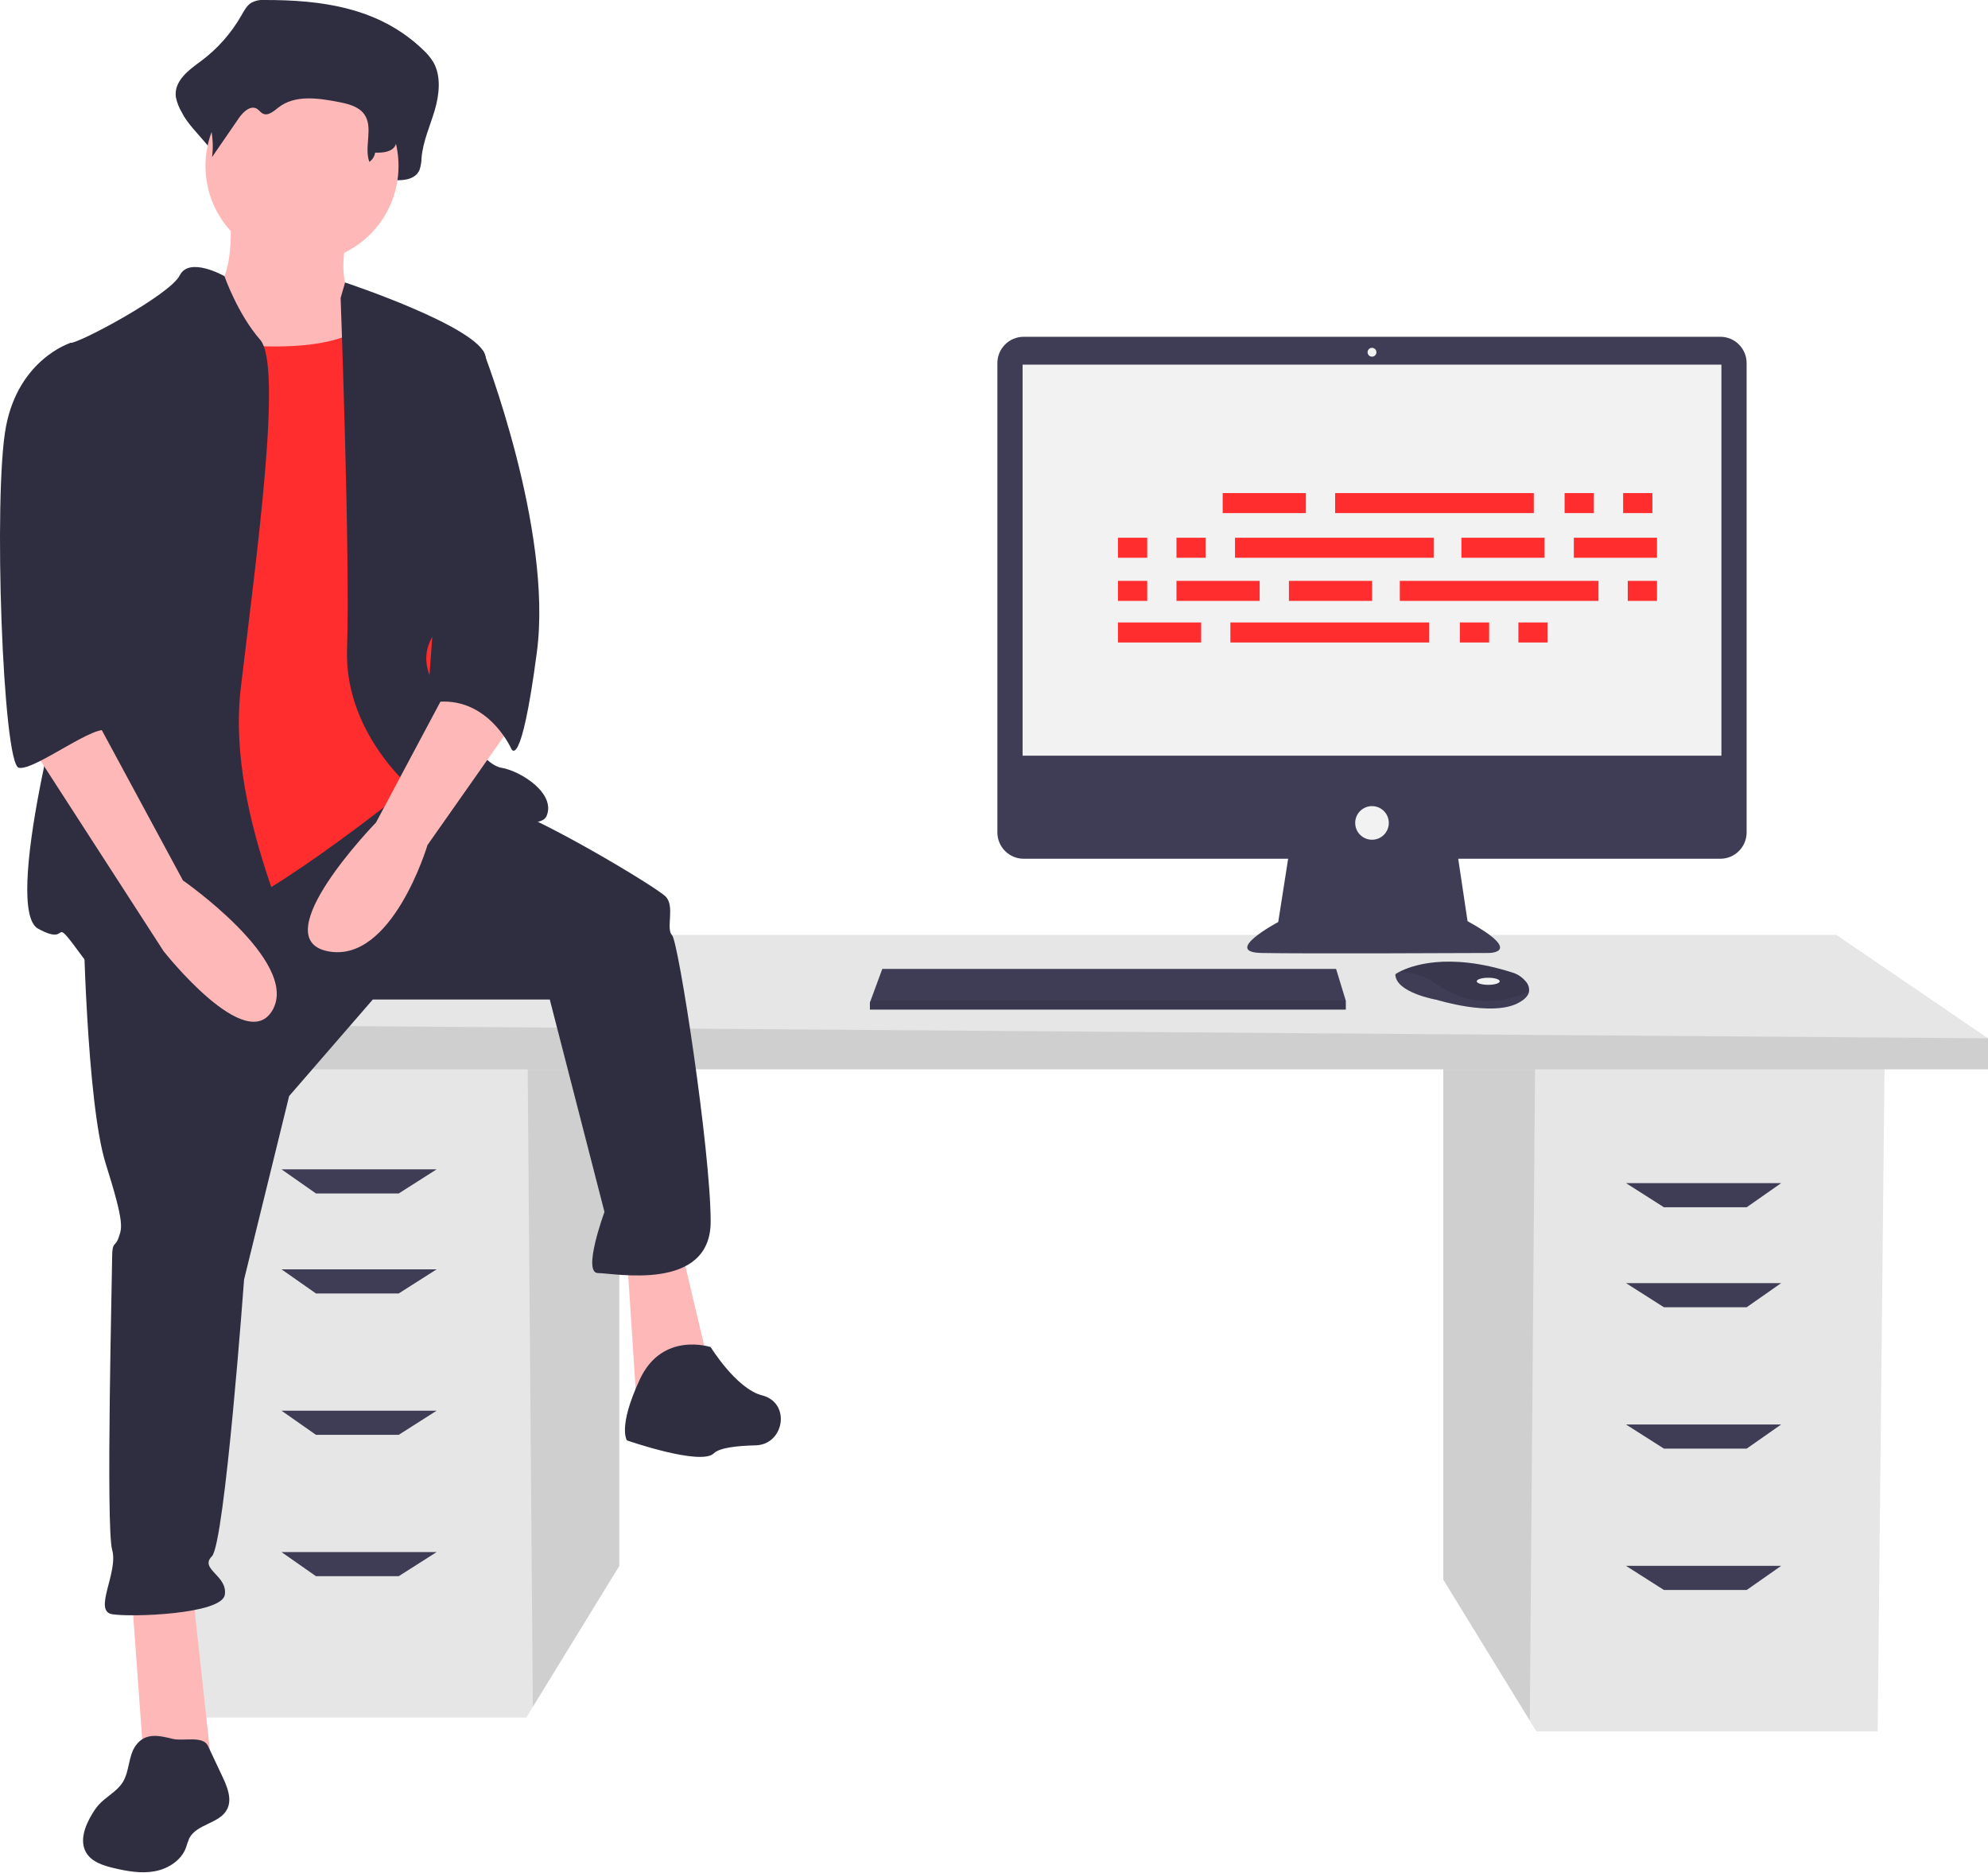
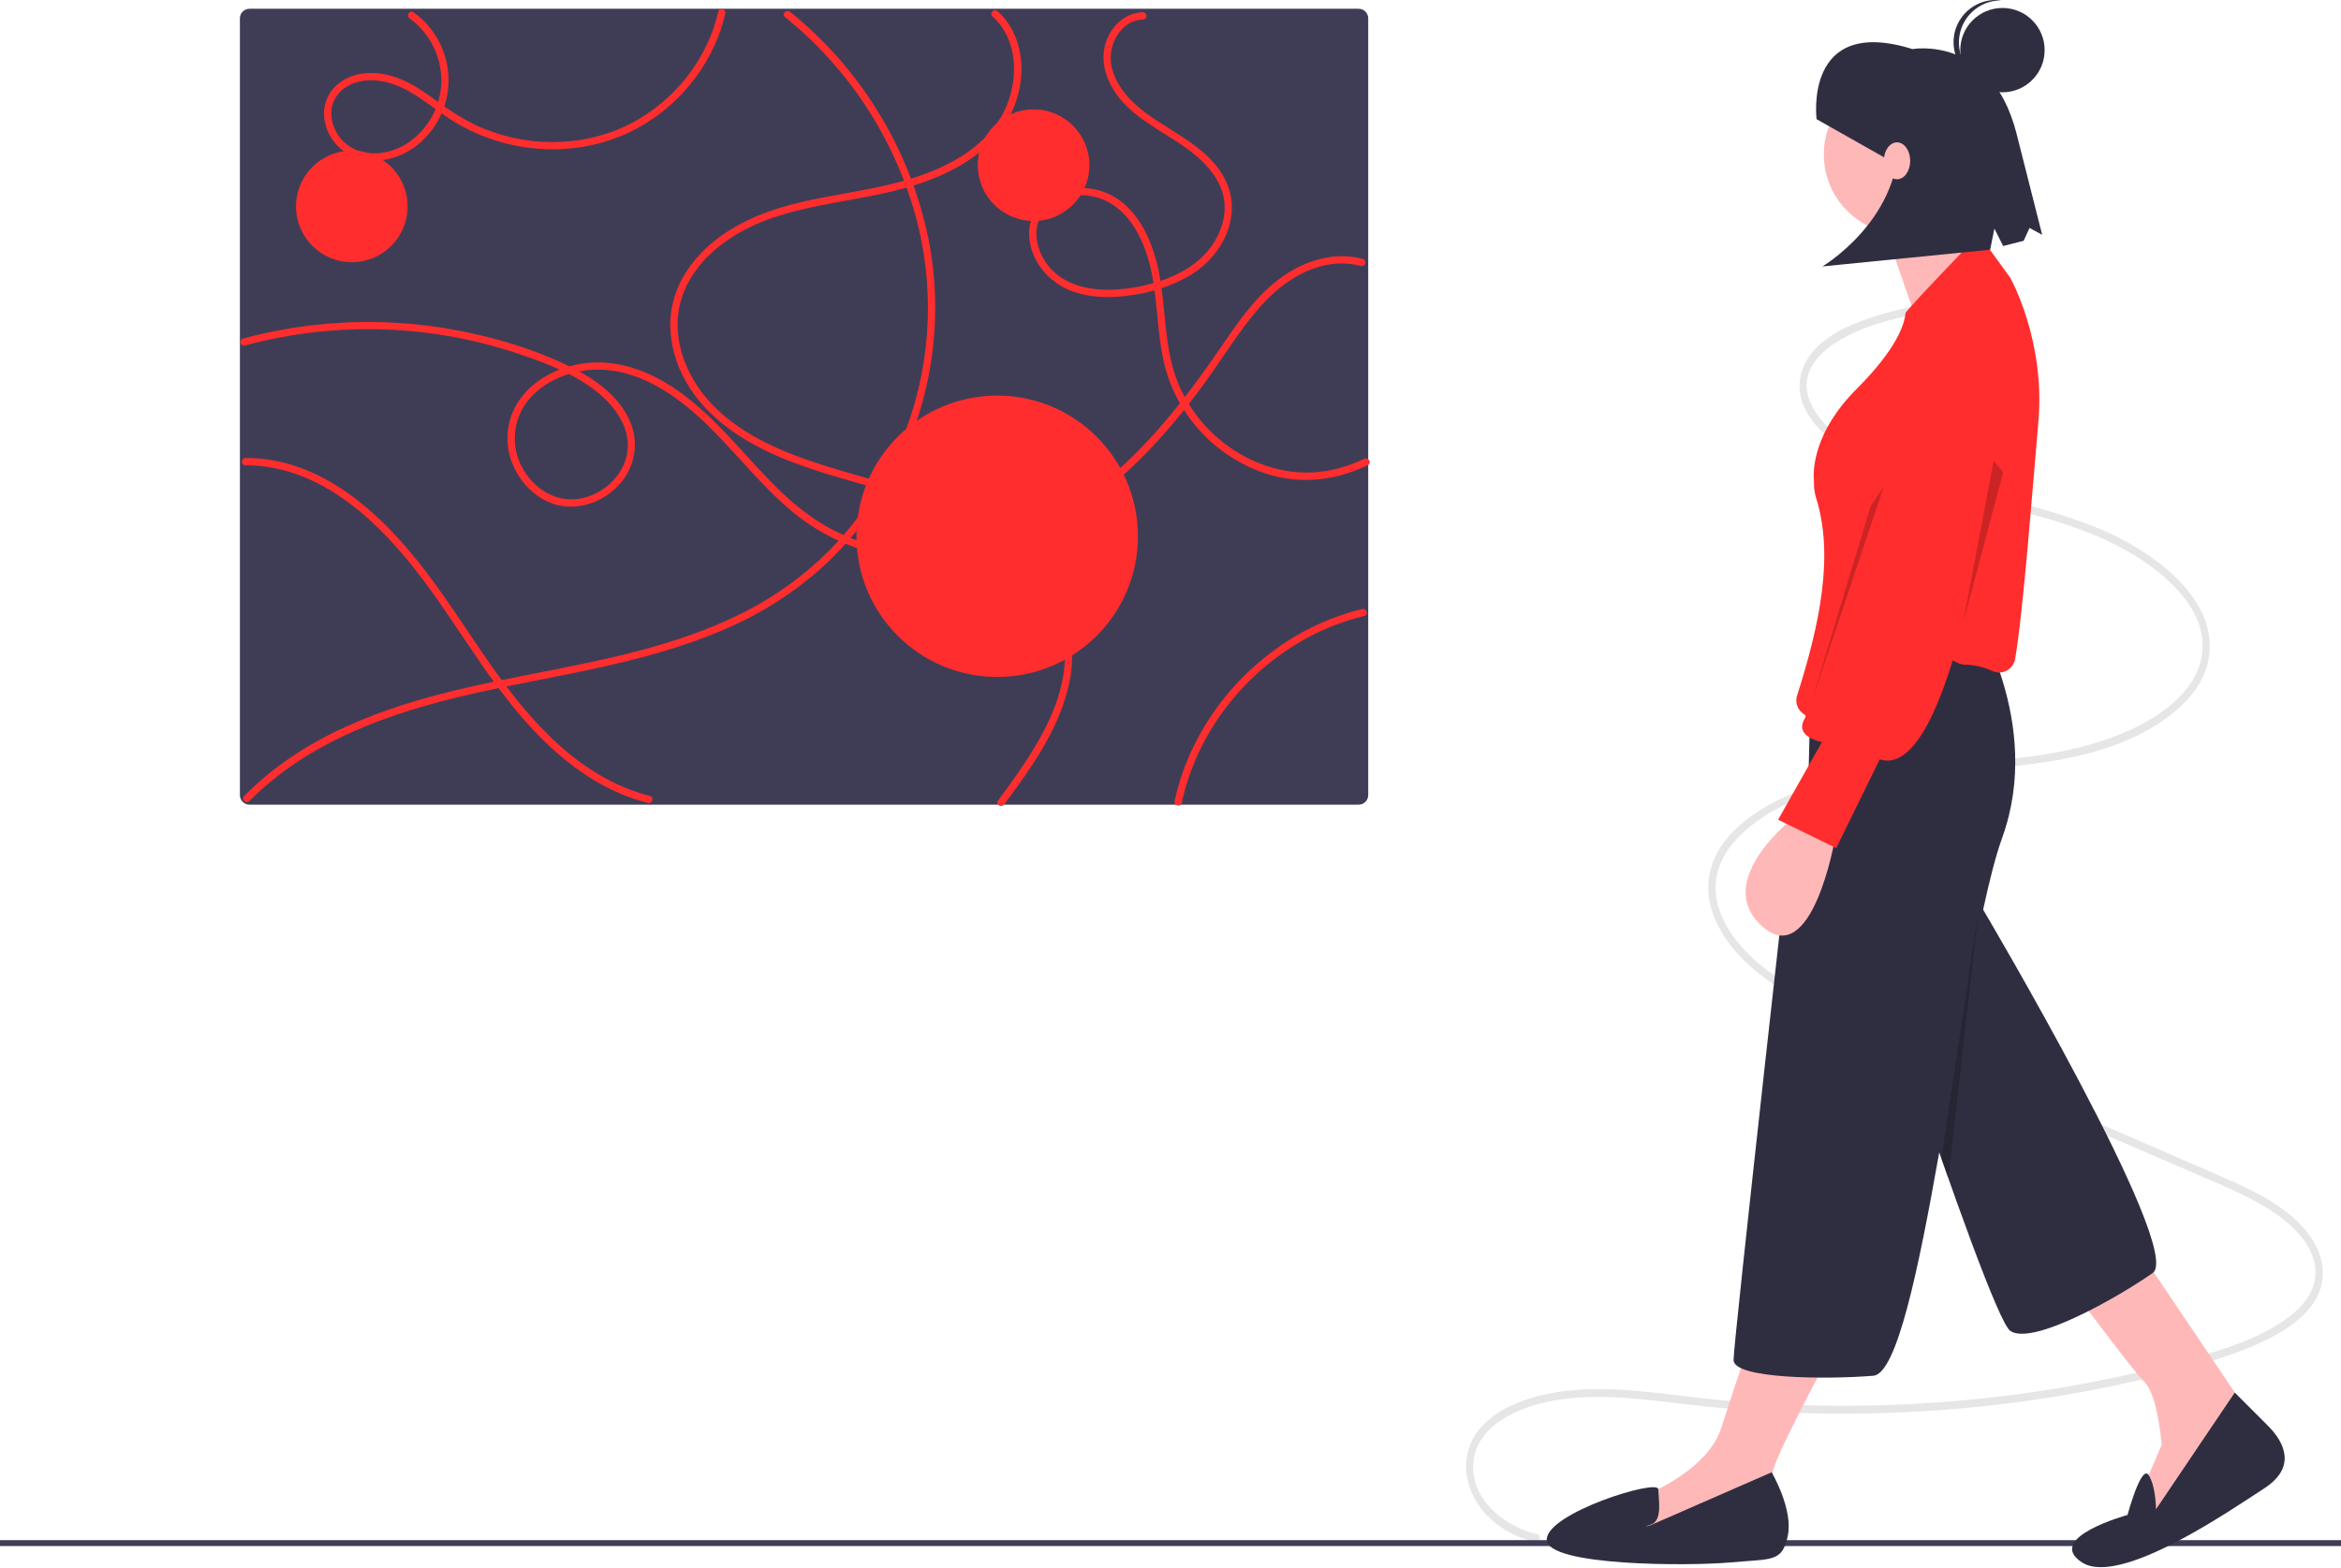
- <svg xmlns="http://www.w3.org/2000/svg" id="b52d7e2d-d80f-4111-b6ed-d15502ee1edd" data-name="Layer 1" width="711.188" height="669.683" viewBox="0 0 711.188 669.683">
-   <polygon points="516.326 380.018 516.326 565.013 547.27 615.443 549.625 619.279 671.722 619.279 674.189 380.018 516.326 380.018" fill="#e6e6e6" />
-   <polygon points="516.326 380.018 516.326 565.013 547.27 615.443 549.169 380.018 516.326 380.018" opacity="0.1" />
-   <polygon points="221.566 375.084 221.566 560.08 190.622 610.51 188.267 614.345 66.17 614.345 63.703 375.084 221.566 375.084" fill="#e6e6e6" />
-   <polygon points="221.566 375.084 221.566 560.08 190.622 610.51 188.723 375.084 221.566 375.084" opacity="0.1" />
-   <polygon points="711.188 371.385 711.188 382.484 47.67 382.484 47.67 366.451 109.335 334.385 656.923 334.385 711.188 371.385" fill="#e6e6e6" />
-   <polygon points="711.188 371.385 711.188 382.484 47.67 382.484 47.67 366.451 711.188 371.385" opacity="0.1" />
-   <polygon points="142.635 426.883 113.035 426.883 100.702 418.25 156.201 418.25 142.635 426.883" fill="#3f3d56" />
-   <polygon points="142.635 462.649 113.035 462.649 100.702 454.016 156.201 454.016 142.635 462.649" fill="#3f3d56" />
-   <polygon points="142.635 513.215 113.035 513.215 100.702 504.581 156.201 504.581 142.635 513.215" fill="#3f3d56" />
-   <polygon points="142.635 563.78 113.035 563.78 100.702 555.147 156.201 555.147 142.635 563.78" fill="#3f3d56" />
-   <polygon points="595.257 431.816 624.857 431.816 637.19 423.183 581.691 423.183 595.257 431.816" fill="#3f3d56" />
-   <polygon points="595.257 467.582 624.857 467.582 637.19 458.949 581.691 458.949 595.257 467.582" fill="#3f3d56" />
-   <polygon points="595.257 518.148 624.857 518.148 637.19 509.515 581.691 509.515 595.257 518.148" fill="#3f3d56" />
-   <polygon points="595.257 568.713 624.857 568.713 637.19 560.08 581.691 560.08 595.257 568.713" fill="#3f3d56" />
-   <path d="M859.82,235.615H610.634a9.423,9.423,0,0,0-9.424,9.424V412.897a9.423,9.423,0,0,0,9.424,9.424h94.593l-3.544,22.626s-20.253,10.759-6.013,11.076,81.328,0,81.328,0,12.974,0-7.595-11.392l-3.334-22.31h93.75a9.423,9.423,0,0,0,9.424-9.424V245.039A9.423,9.423,0,0,0,859.82,235.615Z" transform="translate(-244.406 -115.1587)" fill="#3f3d56" />
-   <rect x="365.823" y="130.424" width="249.996" height="139.871" fill="#f2f2f2" />
-   <circle cx="490.821" cy="125.994" r="1.582" fill="#f2f2f2" />
-   <circle cx="490.821" cy="294.346" r="6.013" fill="#f2f2f2" />
-   <polygon points="481.452 357.952 481.452 361.117 311.202 361.117 311.202 358.585 311.436 357.952 315.632 346.56 477.971 346.56 481.452 357.952" fill="#3f3d56" />
-   <path d="M791.376,470.013c-.31,1.326-1.481,2.725-4.127,4.047-9.493,4.747-28.797-1.266-28.797-1.266s-14.873-2.532-14.873-9.177a11.866,11.866,0,0,1,1.304-.775c3.991-2.112,17.225-7.322,40.691.221a9.786,9.786,0,0,1,4.46,2.923A4.667,4.667,0,0,1,791.376,470.013Z" transform="translate(-244.406 -115.1587)" fill="#3f3d56" />
-   <path d="M791.376,470.013c-11.62,4.452-21.977,4.785-32.607-2.598a23.343,23.343,0,0,0-13.886-4.573c3.991-2.112,17.225-7.322,40.691.221a9.786,9.786,0,0,1,4.46,2.923A4.667,4.667,0,0,1,791.376,470.013Z" transform="translate(-244.406 -115.1587)" opacity="0.1" />
-   <ellipse cx="532.4" cy="350.99" rx="4.114" ry="1.266" fill="#f2f2f2" />
-   <polygon points="481.452 357.952 481.452 361.117 311.202 361.117 311.202 358.585 311.436 357.952 481.452 357.952" opacity="0.1" />
-   <path d="M339.068,115.159a8.554,8.554,0,0,0-4.961,1.108c-1.476,1.011-2.406,2.782-3.356,4.429a52.986,52.986,0,0,1-14.434,16.305c-4.289,3.142-9.742,7.06-9.008,12.853a17.372,17.372,0,0,0,2.091,5.426c3.957,7.987,14.754,14.159,13.692,23.273,3.931-6.581-1.327-9.835,2.604-16.416,1.872-3.134,5.124-6.672,7.951-4.704.946.659,1.568,1.841,2.553,2.419,2.351,1.38,4.853-1.258,6.934-3.126,7.177-6.443,17.383-4.755,26.314-2.747,4.216.948,8.847,2.191,11.34,6.221,3.277,5.298-3.113,11.02-4.728,17.01a3.264,3.264,0,0,0,3.503,4.062c2.68-.264,5.854-.481,6.013-1.657,3.372.12,7.503-.262,8.947-3.772a14.762,14.762,0,0,0,.693-4.293c.53-5.897,3.033-11.277,4.691-16.89s2.379-12.191-.419-17.167a19.864,19.864,0,0,0-3.666-4.456C379.94,117.67,359.063,115.136,339.068,115.159Z" transform="translate(-244.406 -115.1587)" fill="#2f2e41" />
-   <path d="M326.544,190.064s3.453,28.778-9.209,31.081,11.511,41.441,11.511,41.441l57.557,6.907-13.814-46.045s-9.209-3.453-3.453-26.476S326.544,190.064,326.544,190.064Z" transform="translate(-244.406 -115.1587)" fill="#ffb8b8" />
-   <polygon points="47.028 569.318 51.633 632.631 75.806 632.631 68.9 569.318 47.028 569.318" fill="#ffb8b8" />
-   <polygon points="224.303 449.6 227.756 502.552 254.233 491.041 243.872 447.298 224.303 449.6" fill="#ffb8b8" />
-   <path d="M274.167,442.738s1.151,66.766,8.058,88.637,5.756,23.023,4.605,26.476-2.302,1.151-2.302,6.907-2.302,96.695,0,104.753-6.907,21.872,0,23.023,39.139,0,40.29-6.907-9.209-9.209-4.605-13.814,11.511-98.998,11.511-98.998l16.116-65.615,29.93-34.534H441.082l19.569,75.975s-8.058,21.872-2.302,21.872,40.29,6.907,40.29-18.418S487.127,451.947,484.825,449.645s1.151-10.36-2.302-13.814-43.743-27.627-58.708-32.232S387.857,393.515,387.857,393.515Z" transform="translate(-244.406 -115.1587)" fill="#2f2e41" />
-   <path d="M498.639,596.991s-17.267-5.756-25.325,11.511-4.605,21.872-4.605,21.872,26.476,9.209,31.081,4.605c2.003-2.003,8.365-2.699,14.913-2.846,9.973-.224,12.626-14.333,3.207-17.619q-.421-.147-.853-.255C507.848,611.955,498.639,596.991,498.639,596.991Z" transform="translate(-244.406 -115.1587)" fill="#2f2e41" />
-   <circle cx="108.038" cy="59.365" r="34.534" fill="#ffb8b8" />
-   <path d="M307.55,235.534s56.406,11.511,70.219-6.907,19.569,51.801,19.569,51.801l6.907,73.673-10.36,40.29s-54.103,43.743-71.37,47.197-43.743,5.756-43.743,5.756,8.058-127.776,8.058-130.078S307.55,235.534,307.55,235.534Z" transform="translate(-244.406 -115.1587)" fill="#FF2D2D" />
-   <path d="M324.704,213.945s-12.55-7.189-16.003-.282S273.016,237.836,269.562,237.836s6.907,95.544,2.302,107.056S245.389,440.436,258.051,447.343s3.453-6.907,16.116,10.36,74.824,17.267,78.277,10.36-27.627-58.708-21.872-107.056,14.965-115.114,6.907-124.323S324.704,213.945,324.704,213.945Z" transform="translate(-244.406 -115.1587)" fill="#2f2e41" />
-   <path d="M366.258,221.72l1.603-5.518s47.895,15.878,50.198,26.238,1.151,82.882-6.907,88.637-19.569,14.965-11.511,28.778,17.267,28.778,24.174,29.93,19.569,9.209,16.116,17.267-44.894-6.907-44.894-6.907-27.627-20.72-26.476-52.952S366.258,221.72,366.258,221.72Z" transform="translate(-244.406 -115.1587)" fill="#2f2e41" />
-   <path d="M406.548,357.554l-27.627,51.801s-40.29,41.441-17.267,46.045,35.685-37.987,35.685-37.987l29.93-42.592Z" transform="translate(-244.406 -115.1587)" fill="#ffb8b8" />
-   <path d="M340.75,124.195a7.838,7.838,0,0,0-4.039.783,9.413,9.413,0,0,0-2.732,3.131,39.773,39.773,0,0,1-11.75,11.524c-3.491,2.221-7.93,4.99-7.333,9.084a11.359,11.359,0,0,0,1.702,3.835,30.163,30.163,0,0,1,3.665,18.801l9.6-13.954c1.524-2.215,4.171-4.715,6.472-3.324.77.466,1.276,1.301,2.078,1.71,1.914.975,3.95-.889,5.644-2.21,5.842-4.554,14.15-3.361,21.421-1.942,3.432.67,7.202,1.549,9.231,4.397,3.372,4.733-.149,11.572,1.819,17.04a5.023,5.023,0,0,0,2.079-3.317c2.745.085,6.107-.185,7.283-2.666a9.188,9.188,0,0,0,.564-3.034c.432-4.168,2.469-7.971,3.819-11.938s1.937-8.616-.341-12.133a14.681,14.681,0,0,0-2.984-3.149C374.022,125.97,357.027,124.178,340.75,124.195Z" transform="translate(-244.406 -115.1587)" fill="#2f2e41" />
-   <path d="M406.548,237.836l10.725,2.847s24.96,63.919,19.204,107.662-9.209,34.534-9.209,34.534-9.209-20.72-29.93-16.116Z" transform="translate(-244.406 -115.1587)" fill="#2f2e41" />
-   <path d="M293.029,739.422c-2.776,3.772-2.219,9.165-4.678,13.151-2.131,3.455-6.148,5.267-8.814,8.329a22.326,22.326,0,0,0-2.266,3.26c-2.473,4.143-4.483,9.452-2.048,13.616,1.959,3.35,6.078,4.66,9.855,5.552,4.774,1.128,9.734,2.031,14.564,1.169s9.549-3.819,11.271-8.412a32.5,32.5,0,0,1,1.205-3.401c2.617-5.153,10.827-5.209,13.506-10.33,1.875-3.584.151-7.916-1.571-11.576l-5.261-11.177c-1.746-3.709-8.824-1.576-12.513-2.465C301.465,735.978,296.491,734.701,293.029,739.422Z" transform="translate(-244.406 -115.1587)" fill="#2f2e41" />
-   <path d="M254.598,380.577l48.348,74.824s29.93,37.987,39.139,20.72-32.232-46.045-32.232-46.045L278.772,372.519Z" transform="translate(-244.406 -115.1587)" fill="#ffb8b8" />
-   <path d="M278.772,240.138,269.562,237.836s-18.418,5.756-23.023,29.93-1.151,120.869,4.605,122.02,28.427-16.837,32.056-13.023-7.882-15.756-4.429-26.116S278.772,240.138,278.772,240.138Z" transform="translate(-244.406 -115.1587)" fill="#2f2e41" />
-   <g id="f3c2397c-d780-4cc6-97d8-1503d8277a2c" data-name="Group 13">
-     <rect id="ad41612f-86f7-46b2-a964-3a5da7bcf3cf" data-name="Rectangle 55" x="437.407" y="176.363" width="29.752" height="7.163" fill="#FF2D2D" />
-     <rect id="b9a0b375-cc2a-4c59-8850-661af54e4f62" data-name="Rectangle 56" x="559.722" y="176.363" width="10.468" height="7.163" fill="#FF2D2D" />
-     <rect id="e174c2ab-9bc5-41ec-b37c-b06fbf8a9878" data-name="Rectangle 57" x="580.659" y="176.363" width="10.468" height="7.163" fill="#FF2D2D" />
-     <rect id="ba2479ac-4c7d-43b4-a028-73b1e20e4002" data-name="Rectangle 58" x="477.628" y="176.363" width="71.075" height="7.163" fill="#FF2D2D" />
-     <rect id="ac60ef86-00f2-480b-8171-28b6fdfc1958" data-name="Rectangle 59" x="399.941" y="222.644" width="29.752" height="7.163" fill="#FF2D2D" />
-     <rect id="b3d8298d-cd65-487a-8b19-4cee946356e7" data-name="Rectangle 60" x="522.256" y="222.644" width="10.468" height="7.163" fill="#FF2D2D" />
-     <rect id="ed27f15f-f0c4-4569-8330-a6688f8e356c" data-name="Rectangle 61" x="543.193" y="222.644" width="10.468" height="7.163" fill="#FF2D2D" />
-     <rect id="f685c005-adaf-4d60-acda-005b037d82a6" data-name="Rectangle 62" x="440.162" y="222.644" width="71.075" height="7.163" fill="#FF2D2D" />
-     <rect id="eca7c7fc-83f8-48ca-a588-6606db47af3f" data-name="Rectangle 63" x="522.807" y="192.341" width="29.752" height="7.163" fill="#FF2D2D" />
-     <rect id="a71b5b2f-f8b9-481d-a301-5e3357e5fe42" data-name="Rectangle 64" x="563.028" y="192.341" width="29.752" height="7.163" fill="#FF2D2D" />
-     <rect id="abb3a25a-f854-41fc-8391-e6ad9fbe2417" data-name="Rectangle 66" x="399.941" y="192.341" width="10.468" height="7.163" fill="#FF2D2D" />
-     <rect id="add2b425-b775-4eb5-9c25-8c4c14f957c9" data-name="Rectangle 67" x="420.878" y="192.341" width="10.468" height="7.163" fill="#FF2D2D" />
-     <rect id="b7159612-3b84-4b0b-a885-612eaab04c06" data-name="Rectangle 68" x="441.815" y="192.341" width="71.075" height="7.163" fill="#FF2D2D" />
-     <rect id="edfc7301-4de5-47dc-80e2-1ae2da982d6d" data-name="Rectangle 69" x="461.099" y="207.768" width="29.752" height="7.163" fill="#FF2D2D" />
-     <rect id="e1009f91-6275-4375-80fa-0d778e331fdc" data-name="Rectangle 70" x="420.878" y="207.768" width="29.752" height="7.163" fill="#FF2D2D" />
-     <rect id="a060fb9f-1f1a-4862-9a69-16dd49199e18" data-name="Rectangle 71" x="399.941" y="207.768" width="10.468" height="7.163" fill="#FF2D2D" />
-     <rect id="b6754d5f-104f-449c-b9a9-cf9ac82bf5fe" data-name="Rectangle 73" x="582.312" y="207.768" width="10.468" height="7.163" fill="#FF2D2D" />
-     <rect id="e6ed1ccd-2cfd-450f-a339-07df3a1ee6bb" data-name="Rectangle 74" x="500.768" y="207.768" width="71.075" height="7.163" fill="#FF2D2D" />
-   </g>
+ <svg xmlns="http://www.w3.org/2000/svg" id="bb5e65c7-a306-47bb-829f-a7ac48d31837" data-name="Layer 1" width="888" height="594.649" viewBox="0 0 888 594.649">
+   <path d="M739.111,734.824c-12.202-2.715-27.052-14.008-23.873-29.531,1.577-7.698,7.628-12.682,13.903-15.904,8.679-4.457,18.564-6.137,28.09-6.561,10.987-.489,21.963.745,32.868,2.05,10.766,1.288,21.533,2.442,32.347,3.146a503.435,503.435,0,0,0,63.992.077,499.579,499.579,0,0,0,62.259-7.801q15.313-2.911,30.442-6.831a238.921,238.921,0,0,0,27.962-8.61c11.991-4.743,31.492-13.973,29.902-31.066-.843-9.063-7.322-16.302-13.856-21.346-7.901-6.098-17.044-10.11-25.998-14.006-41.652-18.123-83.384-36.03-125.076-54.043-9.73-4.204-19.526-8.296-28.969-13.222-8.841-4.613-17.641-9.971-24.757-17.379-6.215-6.471-11.768-15.158-11.572-24.868.162-8.053,4.611-14.887,10.058-19.994,13.488-12.645,32.567-17.772,49.811-20.457,21.424-3.336,43.158-3.319,64.596-6.541,17.31-2.601,35.805-7.623,49.883-19.391,5.398-4.512,10.16-10.319,12.161-17.505a28.851,28.851,0,0,0-2.501-20.772c-3.813-7.505-9.896-13.483-16.293-18.378a101.376,101.376,0,0,0-24.711-13.602c-19.013-7.465-39.007-11.351-58.483-17.08-9.551-2.809-19.199-5.89-28.068-10.716-7.514-4.088-15.699-9.599-19.88-17.794-8.625-16.908,11.952-26.985,23.611-30.802a177.485,177.485,0,0,1,24.402-5.756c1.758-.311,1.012-3.202-.738-2.893a170.438,170.438,0,0,0-25.625,6.165c-7.031,2.407-14.286,5.57-19.808,11.013-4.638,4.571-7.523,11.067-6.287,17.923,1.463,8.113,7.822,14.364,13.794,18.891,7.897,5.987,16.902,9.898,26.031,13.085,9.615,3.357,19.434,5.973,29.25,8.539,19.614,5.128,40.108,9.697,57.814,20.609,12.386,7.633,29.212,21.945,25.092,39.684-1.829,7.875-7.383,14.031-13.376,18.56-7.243,5.473-15.541,9.211-23.955,12.001-39.237,13.01-82.42,3.706-120.646,21.376-12.997,6.008-28.784,16.947-28.911,34.158-.066,8.941,4.284,17.141,9.662,23.622,6.441,7.763,14.782,13.503,23.268,18.301a289.749,289.749,0,0,0,27.786,13.254q15.685,6.788,31.376,13.557l63.483,27.428,31.542,13.628c9.627,4.159,19.501,8.149,28.254,14.255,7.167,4.999,15.634,13.201,14.903,23.385-.581,8.088-7.102,13.924-13.061,17.827-7.716,5.053-16.385,8.321-25.009,11.037-9.948,3.133-20.059,5.731-30.19,8.067a485.73,485.73,0,0,1-63.339,10.214,504.95,504.95,0,0,1-64.346,1.976q-16.278-.54-32.506-2.146c-11.152-1.107-22.255-2.811-33.436-3.568-10.113-.684-20.323-.526-30.282,1.673-8.316,1.836-17.101,5.109-23.413,11.494a22.568,22.568,0,0,0-6.551,17.174,27.833,27.833,0,0,0,7.674,17.018,35.866,35.866,0,0,0,18.563,10.267c1.743.388,2.489-2.503.738-2.893Z" transform="translate(-156 -152.6756)" fill="#e6e6e6" />
+   <rect y="584.394" width="888" height="2.241" fill="#3f3d56" />
+   <path d="M969.501,630.316l41.758,61.917-38.878,38.878-5.04-10.08,8.64-20.159s-1.44-18.719-6.48-23.759-27.359-35.278-27.359-35.278Z" transform="translate(-156 -152.6756)" fill="#ffb8b8" />
+   <path d="M916.224,430.165s7.918,12.532-8.641,66.53c0,0,77.239,130.36,65,139s-45.36,27.76-54,22-71.476-200.891-71.476-200.891Z" transform="translate(-156 -152.6756)" fill="#2f2e41" />
+   <path d="M1003.7,681.074l12.599,12.599c6.48,6.48,10.8,15.839-1.44,23.759s-54.717,37.438-69.117,28.079,17.279-17.999,17.279-17.999,5.238-19.422,8.019-15.111,2.781,12.951,2.781,12.951Z" transform="translate(-156 -152.6756)" fill="#2f2e41" />
+   <path d="M851.427,664.154s-23.039,42.478-23.039,47.518,1.44,19.439,1.44,19.439l-43.918,10.8-15.119-7.2,5.04-12.959s27.359-9.36,33.118-27.359,12.239-36.718,12.239-36.718Z" transform="translate(-156 -152.6756)" fill="#ffb8b8" />
+   <circle cx="722.066" cy="58.62" r="30.239" fill="#ffb8b8" />
+   <path d="M870.146,237.214l14.437,41.481,31.641-14.122s-21.599-33.118-21.599-37.438Z" transform="translate(-156 -152.6756)" fill="#ffb8b8" />
+   <path d="M865.826,384.807H903.984s27.359,41.758,11.519,85.676c-2.426,6.725-4.833,16.146-7.237,27.284-5.527,25.615-11.03,60.312-16.669,92.196-7.921,44.785-16.111,84.019-25.015,84.732-17.999,1.44-53,1.2-53-6s23.445-215.491,23.445-215.491l5.04-8.64.953-37.633a22.699,22.699,0,0,1,22.806-22.124Z" transform="translate(-156 -152.6756)" fill="#2f2e41" />
+   <path d="M828.028,711.312s8.28,14.039,6.12,24.119-5.76,8.64-21.599,10.08-69.837,1.44-69.837-8.64,42.123-23.169,42.3-19.144,1.618,11.945-2.702,13.385-.36.36-.36.36Z" transform="translate(-156 -152.6756)" fill="#2f2e41" />
+   <path d="M852.046,470.913s-8.66,50.502-27.774,33.101,12.726-41.594,12.726-41.594Z" transform="translate(-156 -152.6756)" fill="#ffb8b8" />
+   <path d="M911.843,407.314a6.064,6.064,0,0,0,6.208-.735,6.361,6.361,0,0,0,2.355-4.012c3.02-17.411,6.697-65.678,8.815-90.085,2.658-30.626-10.617-54.346-10.728-54.491l-7.823-10.756a6.14,6.14,0,0,0-7.353-2.064s-24.422,25.338-24.512,26.317c-.383,4.201-3.29,13.511-18.44,28.661-16.577,16.577-16.669,31.045-16.302,35.084q.036.398.037.796a17.76,17.76,0,0,0,.73,5.356c6.943,21.89,1.506,48.097-7.226,75.453a6.17,6.17,0,0,0,2.487,6.695c2.55,1.735-.508-.839.402.275,6.018,7.374,14.678-2.903,24.584-14.117,3.451-3.906,7.362-8.334,11.972-12.944,6.338-6.338,18.447,8.125,24.078,8.125A26.146,26.146,0,0,1,911.843,407.314Z" transform="translate(-156 -152.6756)" fill="#FF2D2D" />
+   <path d="M919.115,271.499s14.276,14.974,3.468,31.196-11.004,29.034-11.004,29.034-15.264,117.871-42.548,109.087l-16.519,33.666-22.026-10.777,16.631-29.47s-10.547-1.819-6.655-8.716c2.734-4.844,20.492-58.713,30.82-90.351,4.377-13.407,7.42-22.822,7.42-22.822S893.004,265.031,919.115,271.499Z" transform="translate(-156 -152.6756)" fill="#FF2D2D" />
+   <polygon points="759.864 179.214 744.696 236.253 756.232 174.753 759.864 179.214" opacity="0.2" />
+   <path d="M845.074,197.897s-5.084-39.564,36.396-26.59c0,0,29.625-5.436,39.34,31.62l9.837,38.844-4.794-2.609-2.235,4.886-7.769,1.967-3.324-6.598-1.608,8.013-63.631,6.343s28.499-16.854,28.951-47.061l-5.428,5.736Z" transform="translate(-156 -152.6756)" fill="#2f2e41" />
+   <path d="M250.619,156A3.633,3.633,0,0,0,247,159.638v294.724A3.633,3.633,0,0,0,250.619,458h420.762A3.632,3.632,0,0,0,675,454.362V159.638A3.632,3.632,0,0,0,671.381,156Z" transform="translate(-156 -152.6756)" fill="#3f3d56" />
+   <path d="M249.106,329.211c12.835-.037,24.953,4.524,35.521,11.618,11.093,7.445,20.468,17.309,28.704,27.756,9.101,11.544,16.899,24.036,25.27,36.102,7.731,11.143,16.015,21.976,25.978,31.235,9.426,8.76,20.344,16.125,32.656,20.119,1.5.487,3.017.917,4.546,1.3,1.724.433,2.459-2.229.734-2.662-12.644-3.173-23.949-10.046-33.668-18.612-10.141-8.939-18.573-19.545-26.324-30.57-8.439-12.003-16.205-24.483-25.128-36.143-8.256-10.788-17.541-20.932-28.569-28.948-10.234-7.439-22.088-12.737-34.796-13.771-1.639-.133-3.281-.19-4.925-.185a1.381,1.381,0,0,0,0,2.761Z" transform="translate(-156 -152.6756)" fill="#FF2D2D" />
+   <path d="M250.54,456.681c22.578-22.838,53.444-33.633,84.095-40.636,32.058-7.324,65.133-11.257,95.592-24.324a133.134,133.134,0,0,0,39.432-25.418,130.838,130.838,0,0,0,26.418-35.638,135.082,135.082,0,0,0,12.102-87.391,149.293,149.293,0,0,0-44.012-78.742q-4.102-3.856-8.493-7.382c-1.371-1.104-3.337.837-1.952,1.952a147.512,147.512,0,0,1,49.412,74.903,132.285,132.285,0,0,1-5.942,87.822,130.776,130.776,0,0,1-23.732,36.689,125.432,125.432,0,0,1-36.89,27.261c-29.546,14.588-62.617,19.103-94.518,25.821-30.078,6.334-60.76,15.368-84.875,35.269a115.122,115.122,0,0,0-8.588,7.862c-1.251,1.265.701,3.218,1.952,1.952Z" transform="translate(-156 -152.6756)" fill="#FF2D2D" />
+   <path d="M248.846,283.793a179.109,179.109,0,0,1,105.248,3.605c9.857,3.38,19.966,7.309,28.212,13.845,7.094,5.623,13.323,14.134,11.551,23.691-1.634,8.809-9.737,15.768-18.458,17.041-8.995,1.313-17.19-4.16-21.316-11.917a22.993,22.993,0,0,1,1.667-24.696c5.214-7.023,13.883-11.034,22.402-12.146,9.739-1.271,19.317,1.599,27.74,6.399,19.038,10.848,31.195,29.76,47.183,44.177A79.314,79.314,0,0,0,479.548,360.095a82.222,82.222,0,0,0,29.54,4.467c21.038-.536,41.212-8.136,58.4-20.057,17.242-11.959,31.482-27.66,43.951-44.417,6.667-8.96,12.462-18.588,19.438-27.312,6.868-8.587,15.365-16.221,26.232-19.096a28.952,28.952,0,0,1,15.127-.084,1.382,1.382,0,0,0,.734-2.662c-10.565-2.881-21.671.491-30.43,6.64-9.369,6.577-16.083,16.11-22.452,25.446-12.725,18.652-26.428,36.728-43.822,51.32-17.366,14.568-38.265,25.007-61.049,27.099a82.882,82.882,0,0,1-32.388-3.156c-10.957-3.442-20.458-9.659-28.856-17.408-16.501-15.225-29.336-35.21-49.988-45.402-8.705-4.296-18.231-6.357-27.878-4.721-8.494,1.44-16.848,5.628-22.203,12.509a25.433,25.433,0,0,0-3.733,24.802c3.051,8.01,9.858,14.928,18.503,16.505,8.726,1.592,17.842-2.432,23.291-9.281a22.364,22.364,0,0,0,2.132-24.583c-4.482-8.664-13.226-14.653-21.742-18.88A162.285,162.285,0,0,0,338.862,280.054a182.683,182.683,0,0,0-72.471-2.853,186.935,186.935,0,0,0-18.278,3.93,1.382,1.382,0,0,0,.734,2.662Z" transform="translate(-156 -152.6756)" fill="#FF2D2D" />
+   <path d="M536.913,457.893c9.769-13.118,19.757-27.032,23.974-43.081a51.756,51.756,0,0,0,.9-23.501,50.695,50.695,0,0,0-8.348-18.882c-8.302-11.793-20.543-20.557-33.568-26.473-16.13-7.327-33.525-11.084-50.361-16.367-15.519-4.87-31.429-11.225-43.022-23.061-10.953-11.183-17.159-28.016-11.05-43.157,5.543-13.738,19.051-22.848,32.536-27.658,16.533-5.897,34.24-6.958,51.088-11.632,14.085-3.907,28.499-10.569,37.22-22.802,7.391-10.367,9.763-25.316,3.855-36.903a26.062,26.062,0,0,0-5.722-7.448c-1.314-1.191-3.272.756-1.952,1.952,9.962,9.028,10.081,24.474,4.468,35.909-6.59,13.425-20.819,21.073-34.515,25.417-16.302,5.17-33.552,6.274-49.933,11.138-14,4.158-27.696,11.612-35.934,24.071A37.33,37.33,0,0,0,410.23,275.558a44.107,44.107,0,0,0,5.949,21.877c7.789,13.828,21.67,22.774,35.957,28.81,30.037,12.691,65.67,14.629,90.417,37.896,10.627,9.992,17.843,23.263,17.427,38.129-.46,16.397-9.225,31.315-18.342,44.417-2.307,3.316-4.697,6.572-7.109,9.812-1.062,1.426,1.334,2.804,2.384,1.394Z" transform="translate(-156 -152.6756)" fill="#FF2D2D" />
+   <path d="M311.413,159.69a29.219,29.219,0,0,1,12.004,24.196,28.873,28.873,0,0,1-13.65,23.636c-7.668,4.526-18.445,5.096-24.55-2.3a15.095,15.095,0,0,1-3.511-10.777,11.832,11.832,0,0,1,6.112-9.047c7.746-4.419,17.029-1.817,24.187,2.417,4.431,2.621,8.485,5.81,12.721,8.721a72.691,72.691,0,0,0,12.899,7.125c18.034,7.618,39.195,7.708,56.972-.712a67.83,67.83,0,0,0,34.726-38.761,61.745,61.745,0,0,0,1.798-6.352c.393-1.73-2.268-2.469-2.662-.734-4.149,18.256-16.823,34.042-33.431,42.563-18.102,9.288-40.453,9.028-58.75.391a86.372,86.372,0,0,1-13.358-8.162c-4.316-3.093-8.62-6.287-13.445-8.558-7.584-3.569-17.511-4.574-24.623.705a14.488,14.488,0,0,0-5.906,10.402,17.546,17.546,0,0,0,3.534,11.726c5.916,7.98,16.565,9.11,25.3,5.426,9.187-3.875,15.806-12.649,17.77-22.345a31.689,31.689,0,0,0-12.741-31.946c-1.445-1.039-2.825,1.355-1.394,2.384Z" transform="translate(-156 -152.6756)" fill="#FF2D2D" />
+   <path d="M604.223,457.363a92.192,92.192,0,0,1,17.105-36.58,96.702,96.702,0,0,1,30.789-26.217,89.251,89.251,0,0,1,21.348-8.16c1.727-.416.996-3.079-.734-2.662A94.822,94.822,0,0,0,635.639,402.228a99.07,99.07,0,0,0-26.165,32.199,92.136,92.136,0,0,0-7.913,22.201c-.373,1.733,2.288,2.473,2.662.734Z" transform="translate(-156 -152.6756)" fill="#FF2D2D" />
+   <path d="M589.563,157.337c-5.887.059-10.851,4.134-13.262,9.329-2.736,5.896-1.988,12.384.945,18.064,6.842,13.252,21.781,17.948,32.538,27.11,4.991,4.251,9.341,9.66,10.486,16.279,1.116,6.452-1.188,13.101-4.963,18.293-4.122,5.669-10.338,9.566-16.813,12.025a64.432,64.432,0,0,1-20.815,4.173c-6.879.195-14.152-1.007-19.849-5.111a20.991,20.991,0,0,1-8.627-14.514,14.1,14.1,0,0,1,6.377-13.419,20.542,20.542,0,0,1,14.782-2.399c12.59,2.488,19.112,14.981,21.896,26.433,3.545,14.583,2.137,30.086,7.589,44.256a58.627,58.627,0,0,0,24.084,28.829c12.577,7.65,26.118,10.126,40.389,6.389a59.254,59.254,0,0,0,10.554-3.926c1.602-.767.203-3.148-1.394-2.384-14.187,6.791-28.702,7.008-42.979.316a55.835,55.835,0,0,1-26.787-27.102c-6.46-14.06-5.176-29.846-8.251-44.697-2.475-11.953-8.487-25.278-20.769-29.772-9.883-3.617-23.129-.809-27.243,9.833-2.151,5.563-.906,11.925,2.048,16.947a25.861,25.861,0,0,0,14.764,11.394c6.926,2.201,14.4,2.017,21.505.896a60.473,60.473,0,0,0,20.412-6.706,34.454,34.454,0,0,0,14.195-14.514c2.951-6.015,3.9-13.016,1.657-19.426-4.957-14.162-19.948-20.01-31.139-28.199-5.514-4.035-10.69-9.334-12.745-16.013a15.953,15.953,0,0,1,4.04-16.564,10.976,10.976,0,0,1,7.375-3.062,1.381,1.381,0,0,0,0-2.761Z" transform="translate(-156 -152.6756)" fill="#FF2D2D" />
+   <circle cx="378.266" cy="203.486" r="53.38" fill="#FF2D2D" />
+   <circle cx="392.071" cy="62.673" r="21.168" fill="#FF2D2D" />
+   <circle cx="133.452" cy="78.319" r="21.168" fill="#FF2D2D" />
+   <polygon points="736.394 439.563 750.583 345.019 739.043 447.083 736.394 439.563" opacity="0.2" />
+   <circle cx="759.583" cy="19.019" r="16" fill="#2f2e41" />
+   <path d="M899.096,167.778a15.987,15.987,0,0,1,15.992-14.954c-.33-.042-.658-.093-.995-.115a16,16,0,1,0-2.053,31.934c.337.022.668.013,1.001.014A15.987,15.987,0,0,1,899.096,167.778Z" transform="translate(-156 -152.6756)" fill="#2f2e41" />
+   <ellipse cx="719.583" cy="61.019" rx="5" ry="7" fill="#ffb8b8" />
+   <polygon points="709.583 192.019 687.407 265.497 714.583 184.633 709.583 192.019" opacity="0.2" />
</svg>
